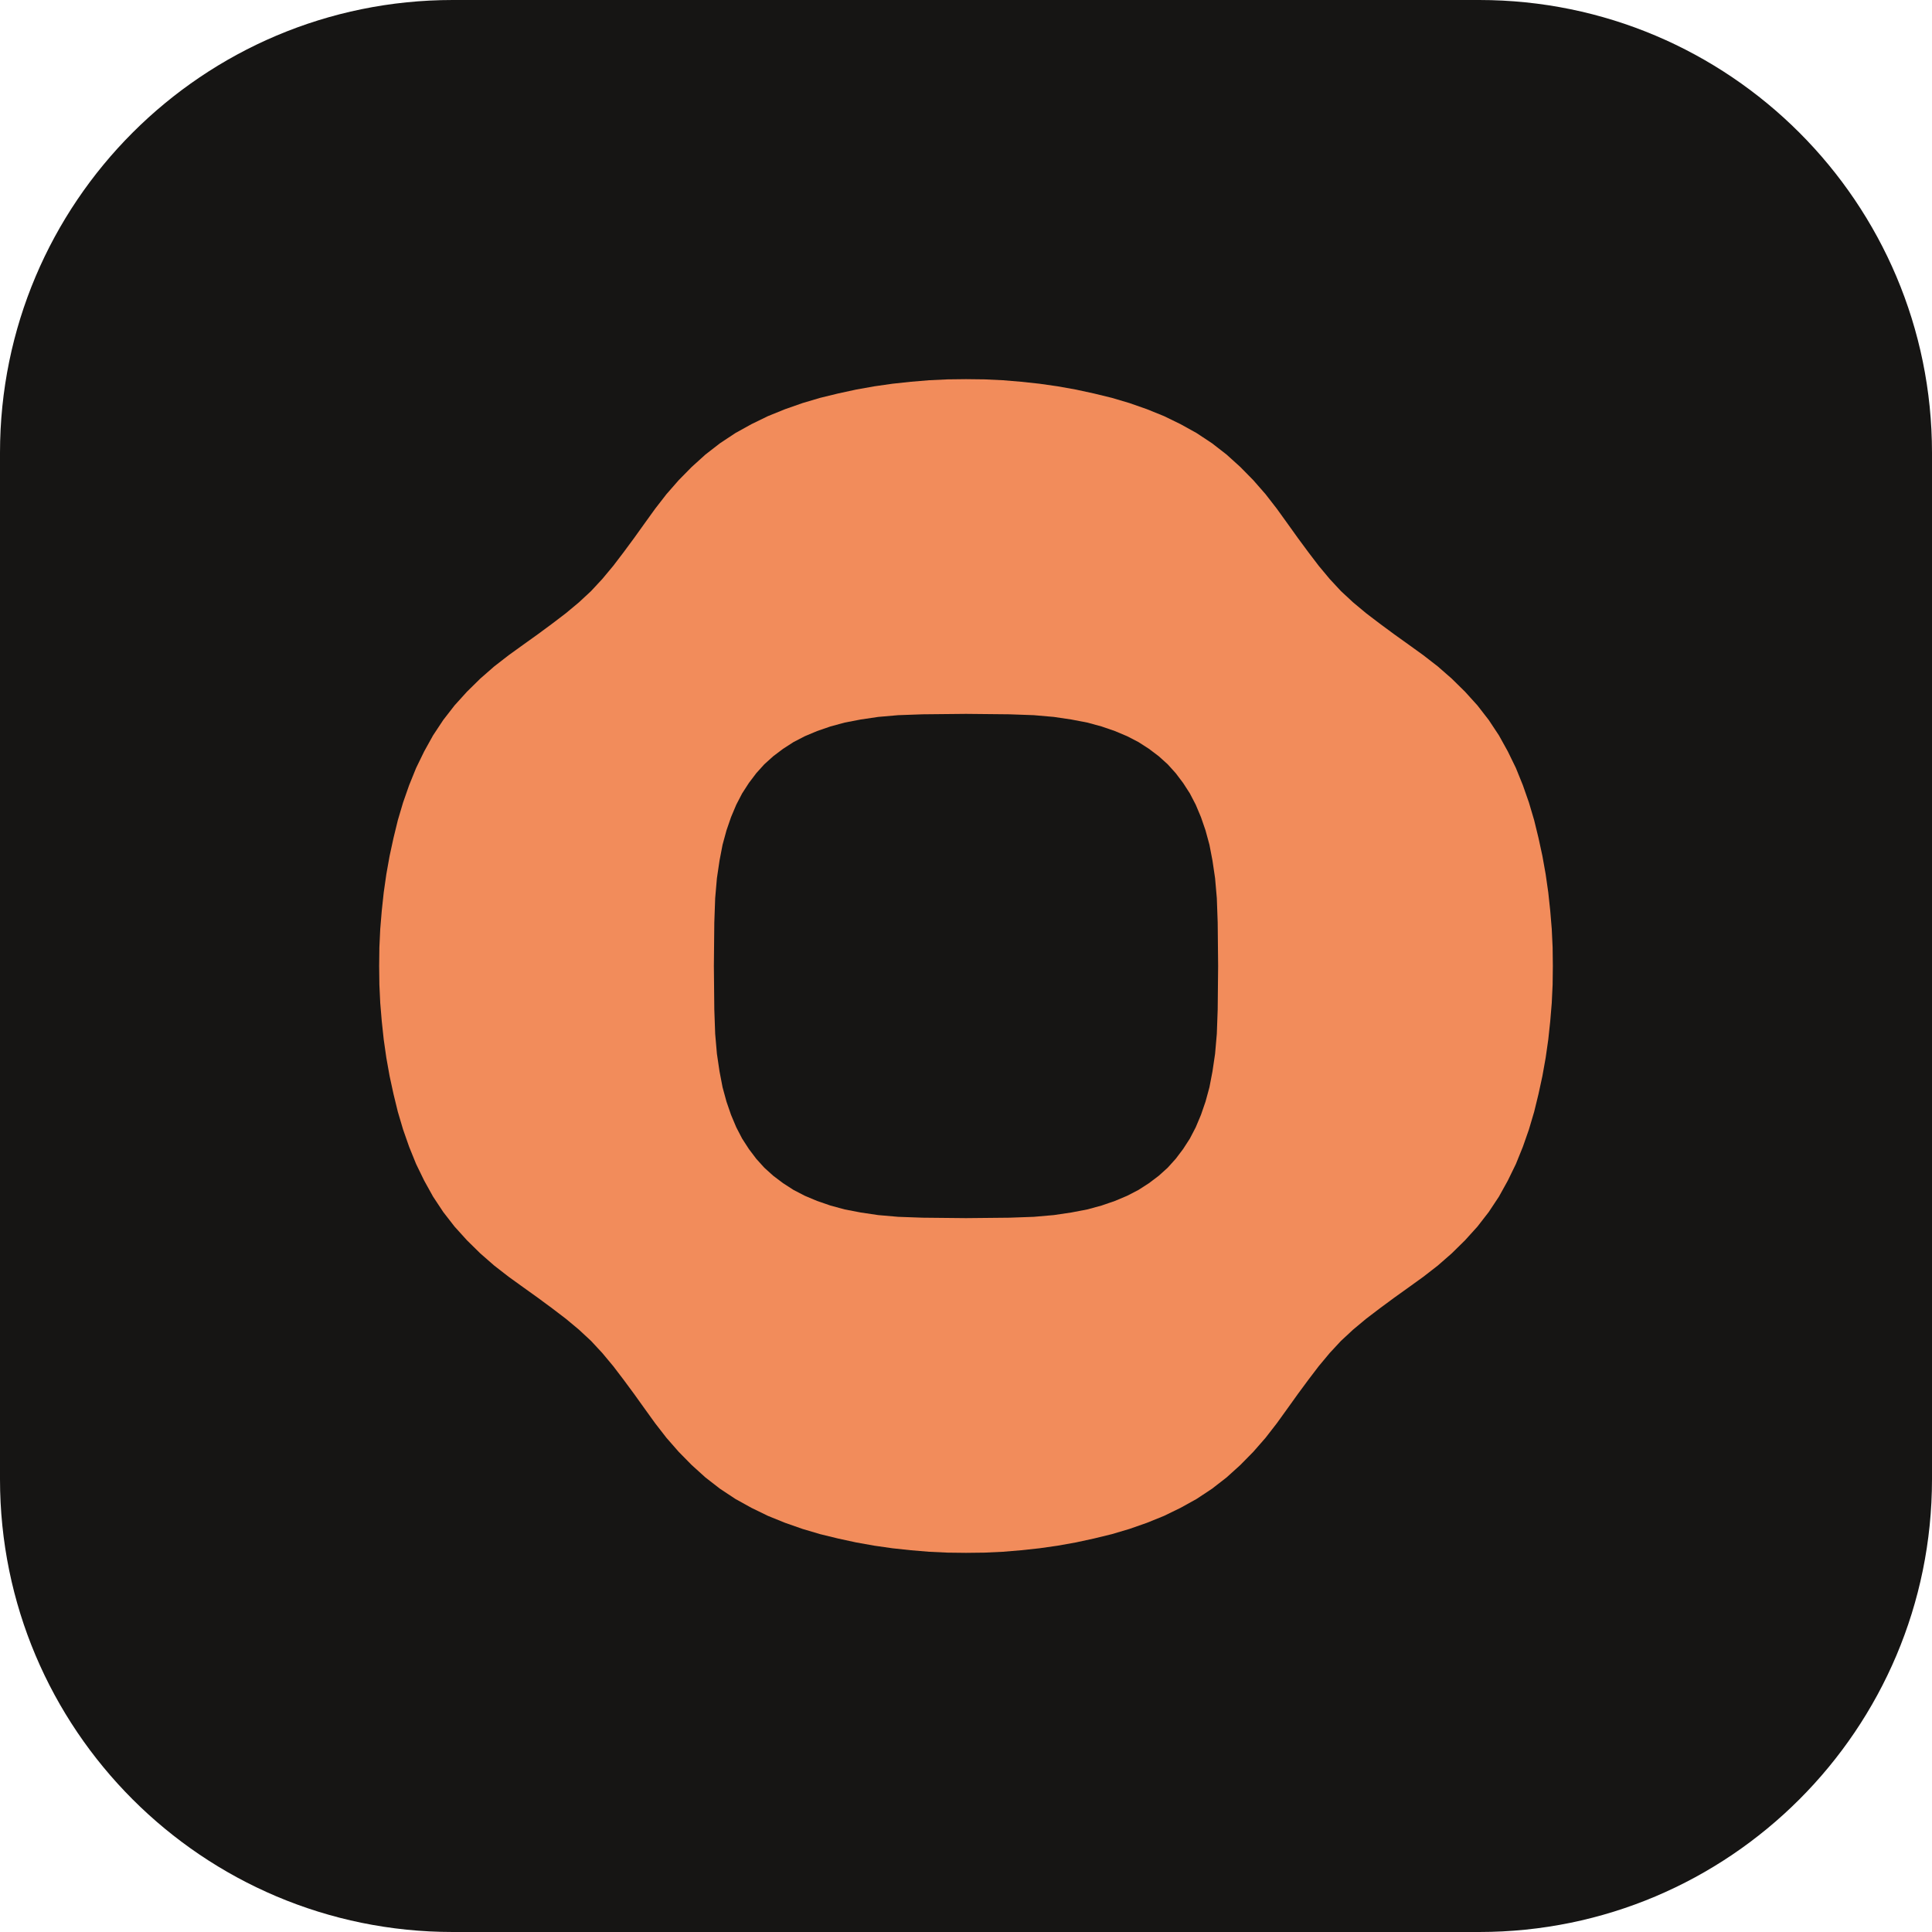
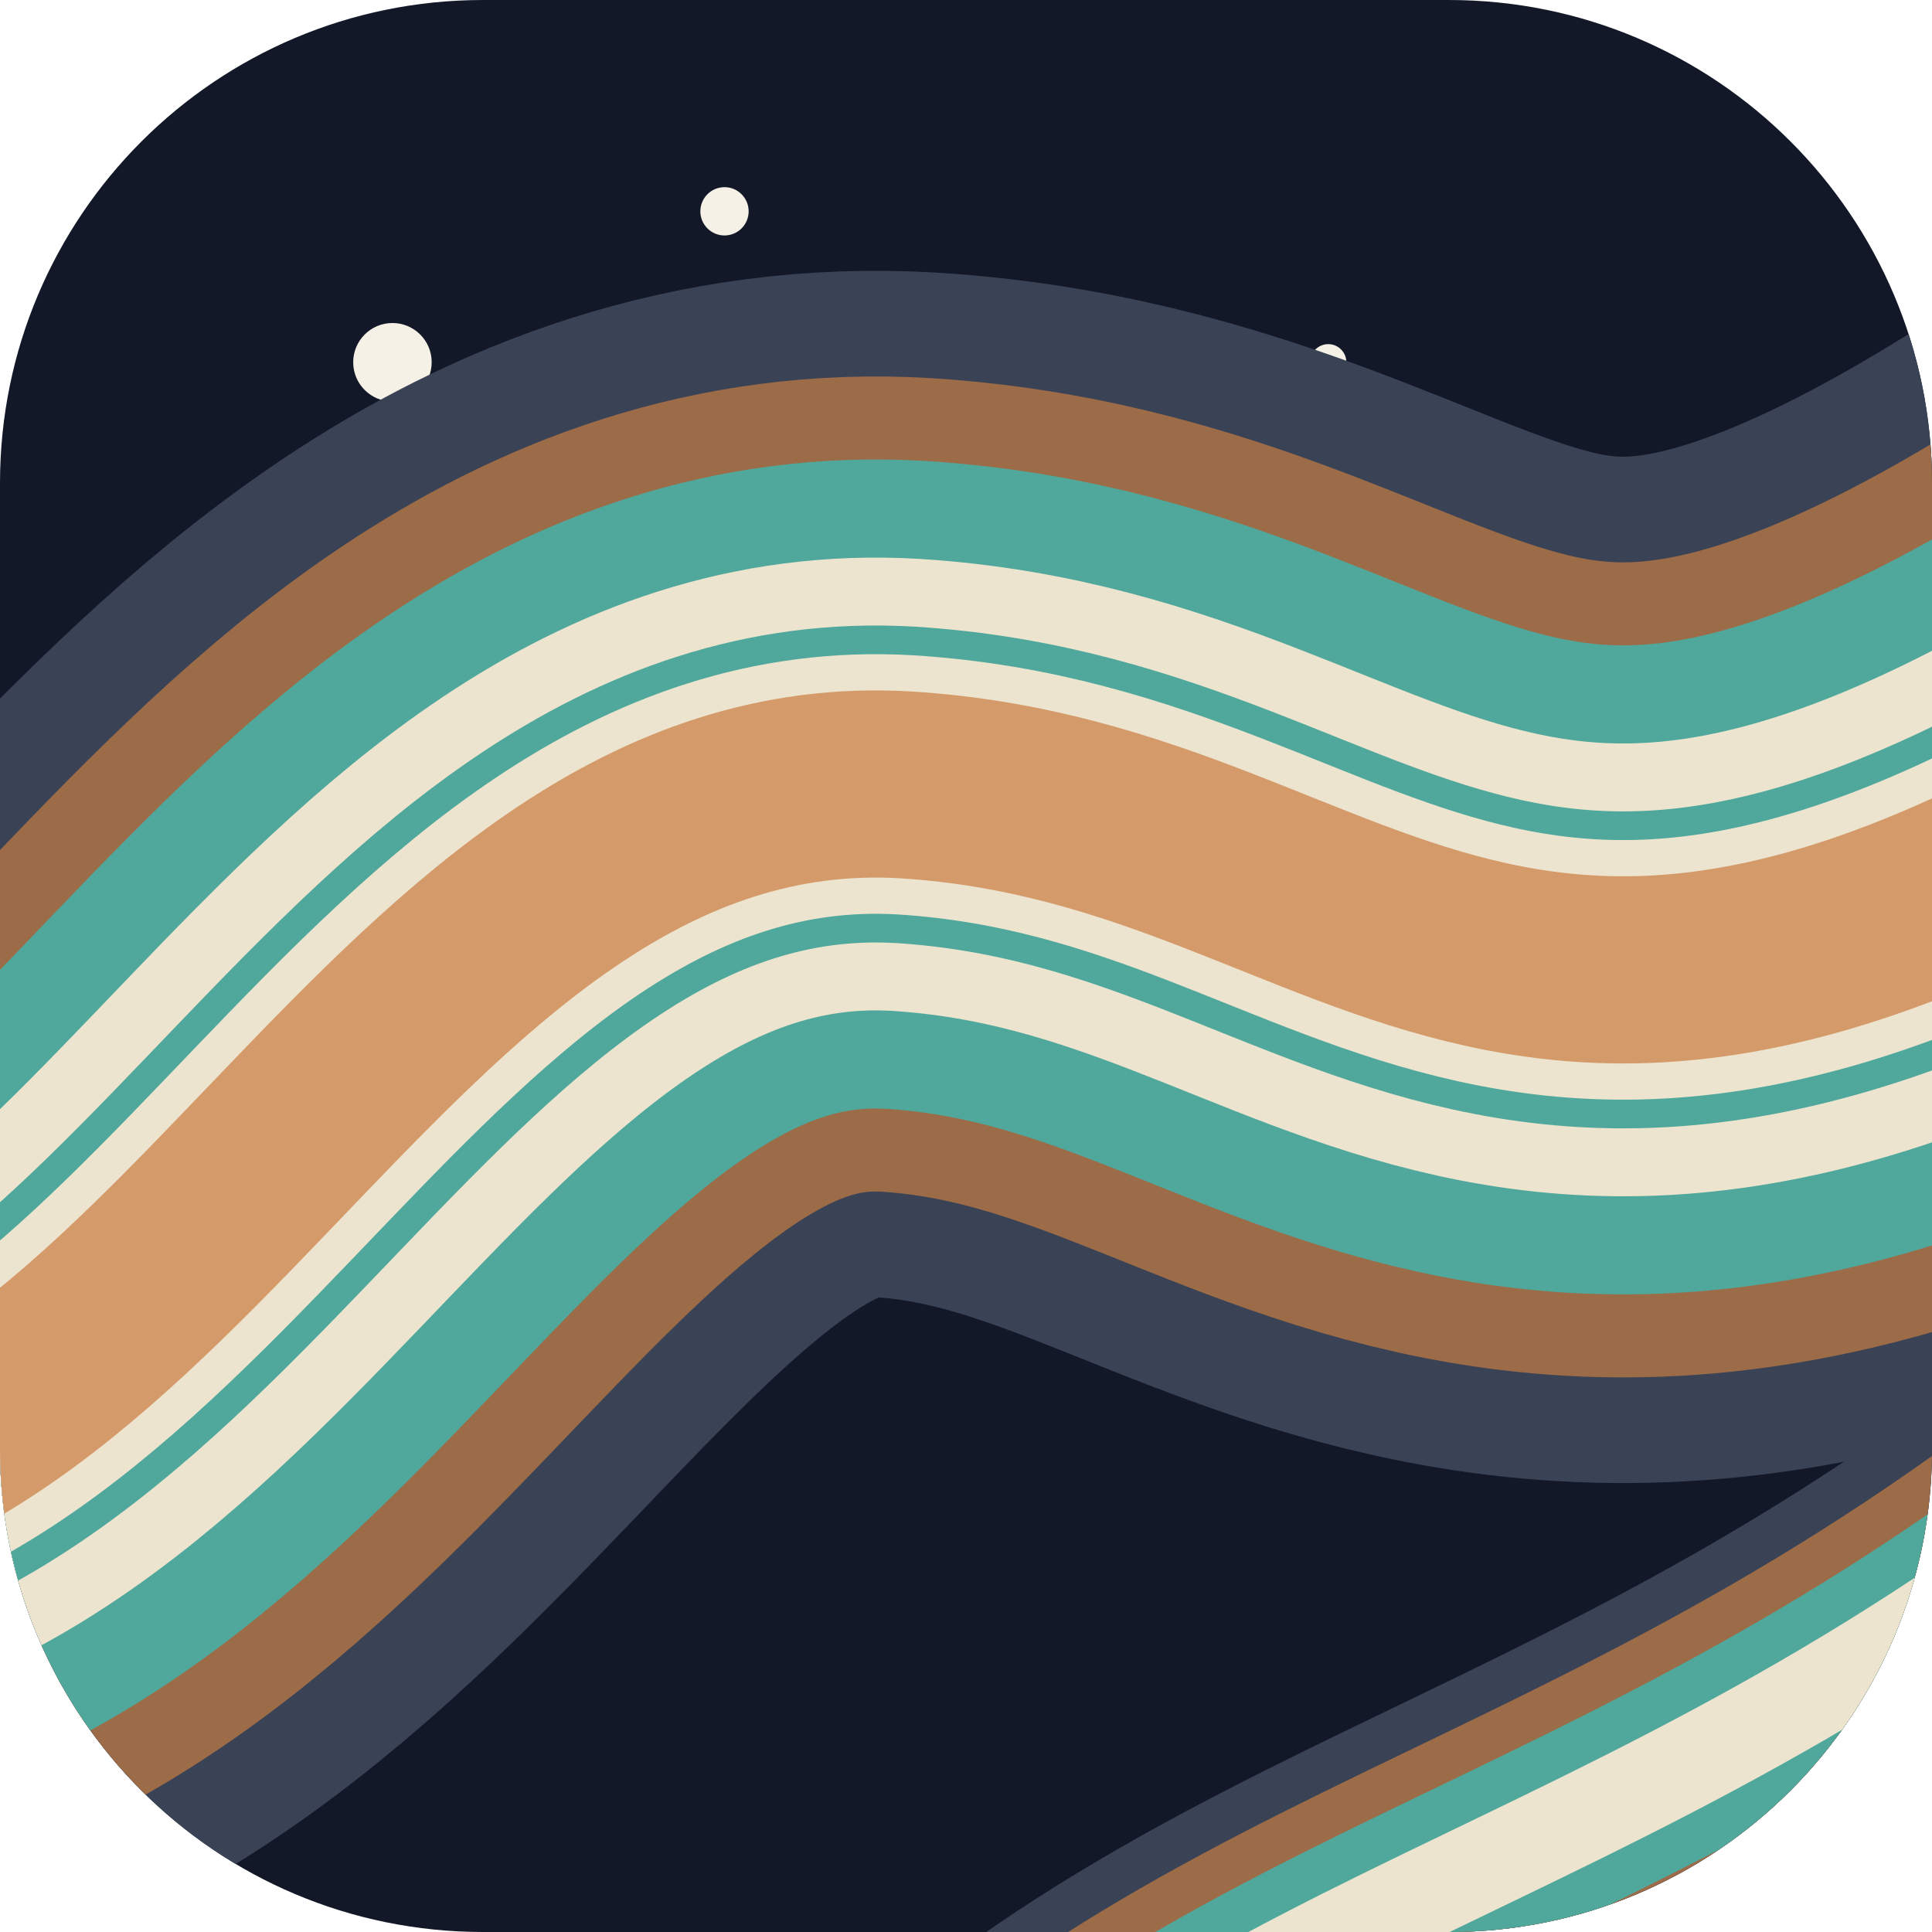
<svg xmlns="http://www.w3.org/2000/svg" width="64" height="64" viewBox="0 0 64 64" fill="none">
-   <rect width="64" height="64" rx="15" fill="#161514" />
-   <path transform="translate(8.96 8.96) scale(0.72)" fill-rule="evenodd" clip-rule="evenodd" fill="#F28C5B" d="M59 32L58.99 32.85L58.95 33.7L58.88 34.54L58.79 35.38L58.67 36.22L58.52 37.06L58.34 37.89L58.14 38.71L57.9 39.52L57.62 40.32L57.3 41.11L56.93 41.87L56.52 42.61L56.05 43.32L55.53 43.99L54.96 44.62L54.35 45.22L53.71 45.78L53.04 46.3L52.36 46.79L51.69 47.27L51.04 47.75L50.41 48.23L49.81 48.73L49.25 49.25L48.73 49.81L48.23 50.41L47.75 51.04L47.27 51.69L46.79 52.36L46.3 53.04L45.78 53.71L45.22 54.35L44.62 54.96L43.99 55.53L43.32 56.05L42.61 56.52L41.87 56.93L41.11 57.3L40.32 57.62L39.52 57.9L38.71 58.14L37.89 58.34L37.06 58.52L36.22 58.67L35.38 58.79L34.54 58.88L33.7 58.95L32.85 58.99L32 59L31.15 58.99L30.3 58.95L29.46 58.88L28.62 58.79L27.78 58.67L26.94 58.52L26.11 58.34L25.29 58.14L24.48 57.9L23.68 57.62L22.89 57.3L22.13 56.93L21.39 56.52L20.68 56.05L20.01 55.53L19.38 54.96L18.78 54.35L18.22 53.71L17.7 53.04L17.21 52.36L16.73 51.69L16.25 51.04L15.77 50.41L15.27 49.81L14.75 49.25L14.19 48.73L13.59 48.23L12.96 47.75L12.31 47.27L11.64 46.79L10.96 46.3L10.29 45.78L9.65 45.22L9.04 44.62L8.47 43.99L7.95 43.32L7.48 42.61L7.07 41.87L6.7 41.11L6.38 40.32L6.1 39.52L5.86 38.71L5.66 37.89L5.48 37.06L5.33 36.22L5.21 35.38L5.12 34.54L5.05 33.7L5.01 32.85L5 32L5.01 31.15L5.05 30.3L5.12 29.46L5.21 28.62L5.33 27.78L5.48 26.94L5.66 26.11L5.86 25.29L6.1 24.48L6.38 23.68L6.7 22.89L7.07 22.13L7.48 21.39L7.95 20.68L8.47 20.01L9.04 19.38L9.65 18.78L10.29 18.22L10.96 17.7L11.64 17.21L12.31 16.73L12.96 16.25L13.59 15.77L14.19 15.27L14.75 14.75L15.27 14.19L15.77 13.59L16.25 12.96L16.73 12.31L17.21 11.64L17.7 10.96L18.22 10.29L18.78 9.65L19.38 9.04L20.01 8.47L20.68 7.95L21.39 7.48L22.13 7.07L22.89 6.7L23.68 6.38L24.48 6.1L25.29 5.86L26.11 5.66L26.94 5.48L27.78 5.33L28.62 5.21L29.46 5.12L30.3 5.05L31.15 5.01L32 5L32.85 5.01L33.7 5.05L34.54 5.12L35.38 5.21L36.22 5.33L37.06 5.48L37.89 5.66L38.71 5.86L39.52 6.1L40.32 6.38L41.11 6.7L41.87 7.07L42.61 7.48L43.32 7.95L43.99 8.47L44.62 9.04L45.22 9.65L45.78 10.29L46.3 10.96L46.79 11.64L47.27 12.31L47.75 12.96L48.23 13.59L48.73 14.19L49.25 14.75L49.81 15.27L50.41 15.77L51.04 16.25L51.69 16.73L52.36 17.21L53.04 17.7L53.71 18.22L54.35 18.78L54.96 19.38L55.53 20.01L56.05 20.68L56.52 21.39L56.93 22.13L57.3 22.89L57.62 23.68L57.9 24.48L58.14 25.29L58.34 26.11L58.52 26.94L58.67 27.78L58.79 28.62L58.88 29.46L58.95 30.3L58.99 31.15ZM43.6 32L43.58 30L43.54 28.88L43.46 27.96L43.34 27.15L43.2 26.42L43.02 25.76L42.81 25.15L42.57 24.58L42.3 24.06L41.99 23.58L41.65 23.13L41.28 22.72L40.87 22.35L40.42 22.01L39.94 21.7L39.42 21.43L38.85 21.19L38.24 20.98L37.58 20.8L36.85 20.66L36.04 20.54L35.12 20.46L34 20.42L32 20.4L30 20.42L28.88 20.46L27.96 20.54L27.15 20.66L26.42 20.8L25.76 20.98L25.15 21.19L24.58 21.43L24.06 21.7L23.58 22.01L23.13 22.35L22.72 22.72L22.35 23.13L22.01 23.58L21.7 24.06L21.43 24.58L21.19 25.15L20.98 25.76L20.8 26.42L20.66 27.15L20.54 27.96L20.46 28.88L20.42 30L20.4 32L20.42 34L20.46 35.12L20.54 36.04L20.66 36.85L20.8 37.58L20.98 38.24L21.19 38.85L21.43 39.42L21.7 39.94L22.01 40.42L22.35 40.87L22.72 41.28L23.13 41.65L23.58 41.99L24.06 42.3L24.58 42.57L25.15 42.81L25.76 43.02L26.42 43.2L27.15 43.34L27.96 43.46L28.88 43.54L30 43.58L32 43.6L34 43.58L35.12 43.54L36.04 43.46L36.85 43.34L37.58 43.2L38.24 43.02L38.85 42.81L39.42 42.57L39.94 42.3L40.42 41.99L40.87 41.65L41.28 41.28L41.65 40.87L41.99 40.42L42.3 39.94L42.57 39.42L42.81 38.85L43.02 38.24L43.2 37.58L43.34 36.85L43.46 36.04L43.54 35.12L43.58 34Z" />
+   <defs>
+     <clipPath id="mk">
+       <rect width="64" height="64" rx="16" />
+     </clipPath>
+   </defs>
+   <g clip-path="url(#mk)">
+     <rect width="64" height="64" fill="#121827" />
+     <circle cx="13" cy="12" r="1.3" fill="#F5F1E6" />
+     <circle cx="24" cy="7" r="0.8" fill="#F5F1E6" />
+     <circle cx="52" cy="33" r="1" fill="#F5F1E6" />
+     <circle cx="8" cy="30" r="0.7" fill="#F5F1E6" />
+     <circle cx="44" cy="12" r="0.6" fill="#F5F1E6" />
+     <path d="M30 74C42 62 56 62 74 46" stroke="#3A4256" stroke-width="12" stroke-linecap="round" fill="none" />
+     <path d="M30 74C42 62 56 62 74 46" stroke="#9C6B47" stroke-width="9" stroke-linecap="round" fill="none" />
+     <path d="M30 74C42 62 56 62 74 46" stroke="#4FA89B" stroke-width="6" stroke-linecap="round" fill="none" />
+     <path d="M30 74C42 62 56 62 74 46" stroke="#EDE4CF" stroke-width="3" stroke-linecap="round" fill="none" />
+     <path d="M-10 50C6 50 13 25 30 26C46 27 50 41 76 23" stroke="#3A4256" stroke-width="34" stroke-linecap="round" fill="none" />
+     <path d="M-10 50C6 50 13 25 30 26C46 27 50 41 76 23" stroke="#9C6B47" stroke-width="27" stroke-linecap="round" fill="none" />
+     <path d="M-10 50C6 50 13 25 30 26C46 27 50 41 76 23" stroke="#4FA89B" stroke-width="21.5" stroke-linecap="round" fill="none" />
+     <path d="M-10 50C6 50 13 25 30 26C46 27 50 41 76 23" stroke="#EDE4CF" stroke-width="15" stroke-linecap="round" fill="none" />
+     <path d="M-10 50C6 50 13 25 30 26C46 27 50 41 76 23" stroke="#4FA89B" stroke-width="10.5" stroke-linecap="round" fill="none" />
+     <path d="M-10 50C6 50 13 25 30 26C46 27 50 41 76 23" stroke="#EDE4CF" stroke-width="8.6" stroke-linecap="round" fill="none" />
+     <path d="M-10 50C6 50 13 25 30 26C46 27 50 41 76 23" stroke="#D49A6A" stroke-width="6.2" stroke-linecap="round" fill="none" />
+   </g>
</svg>
